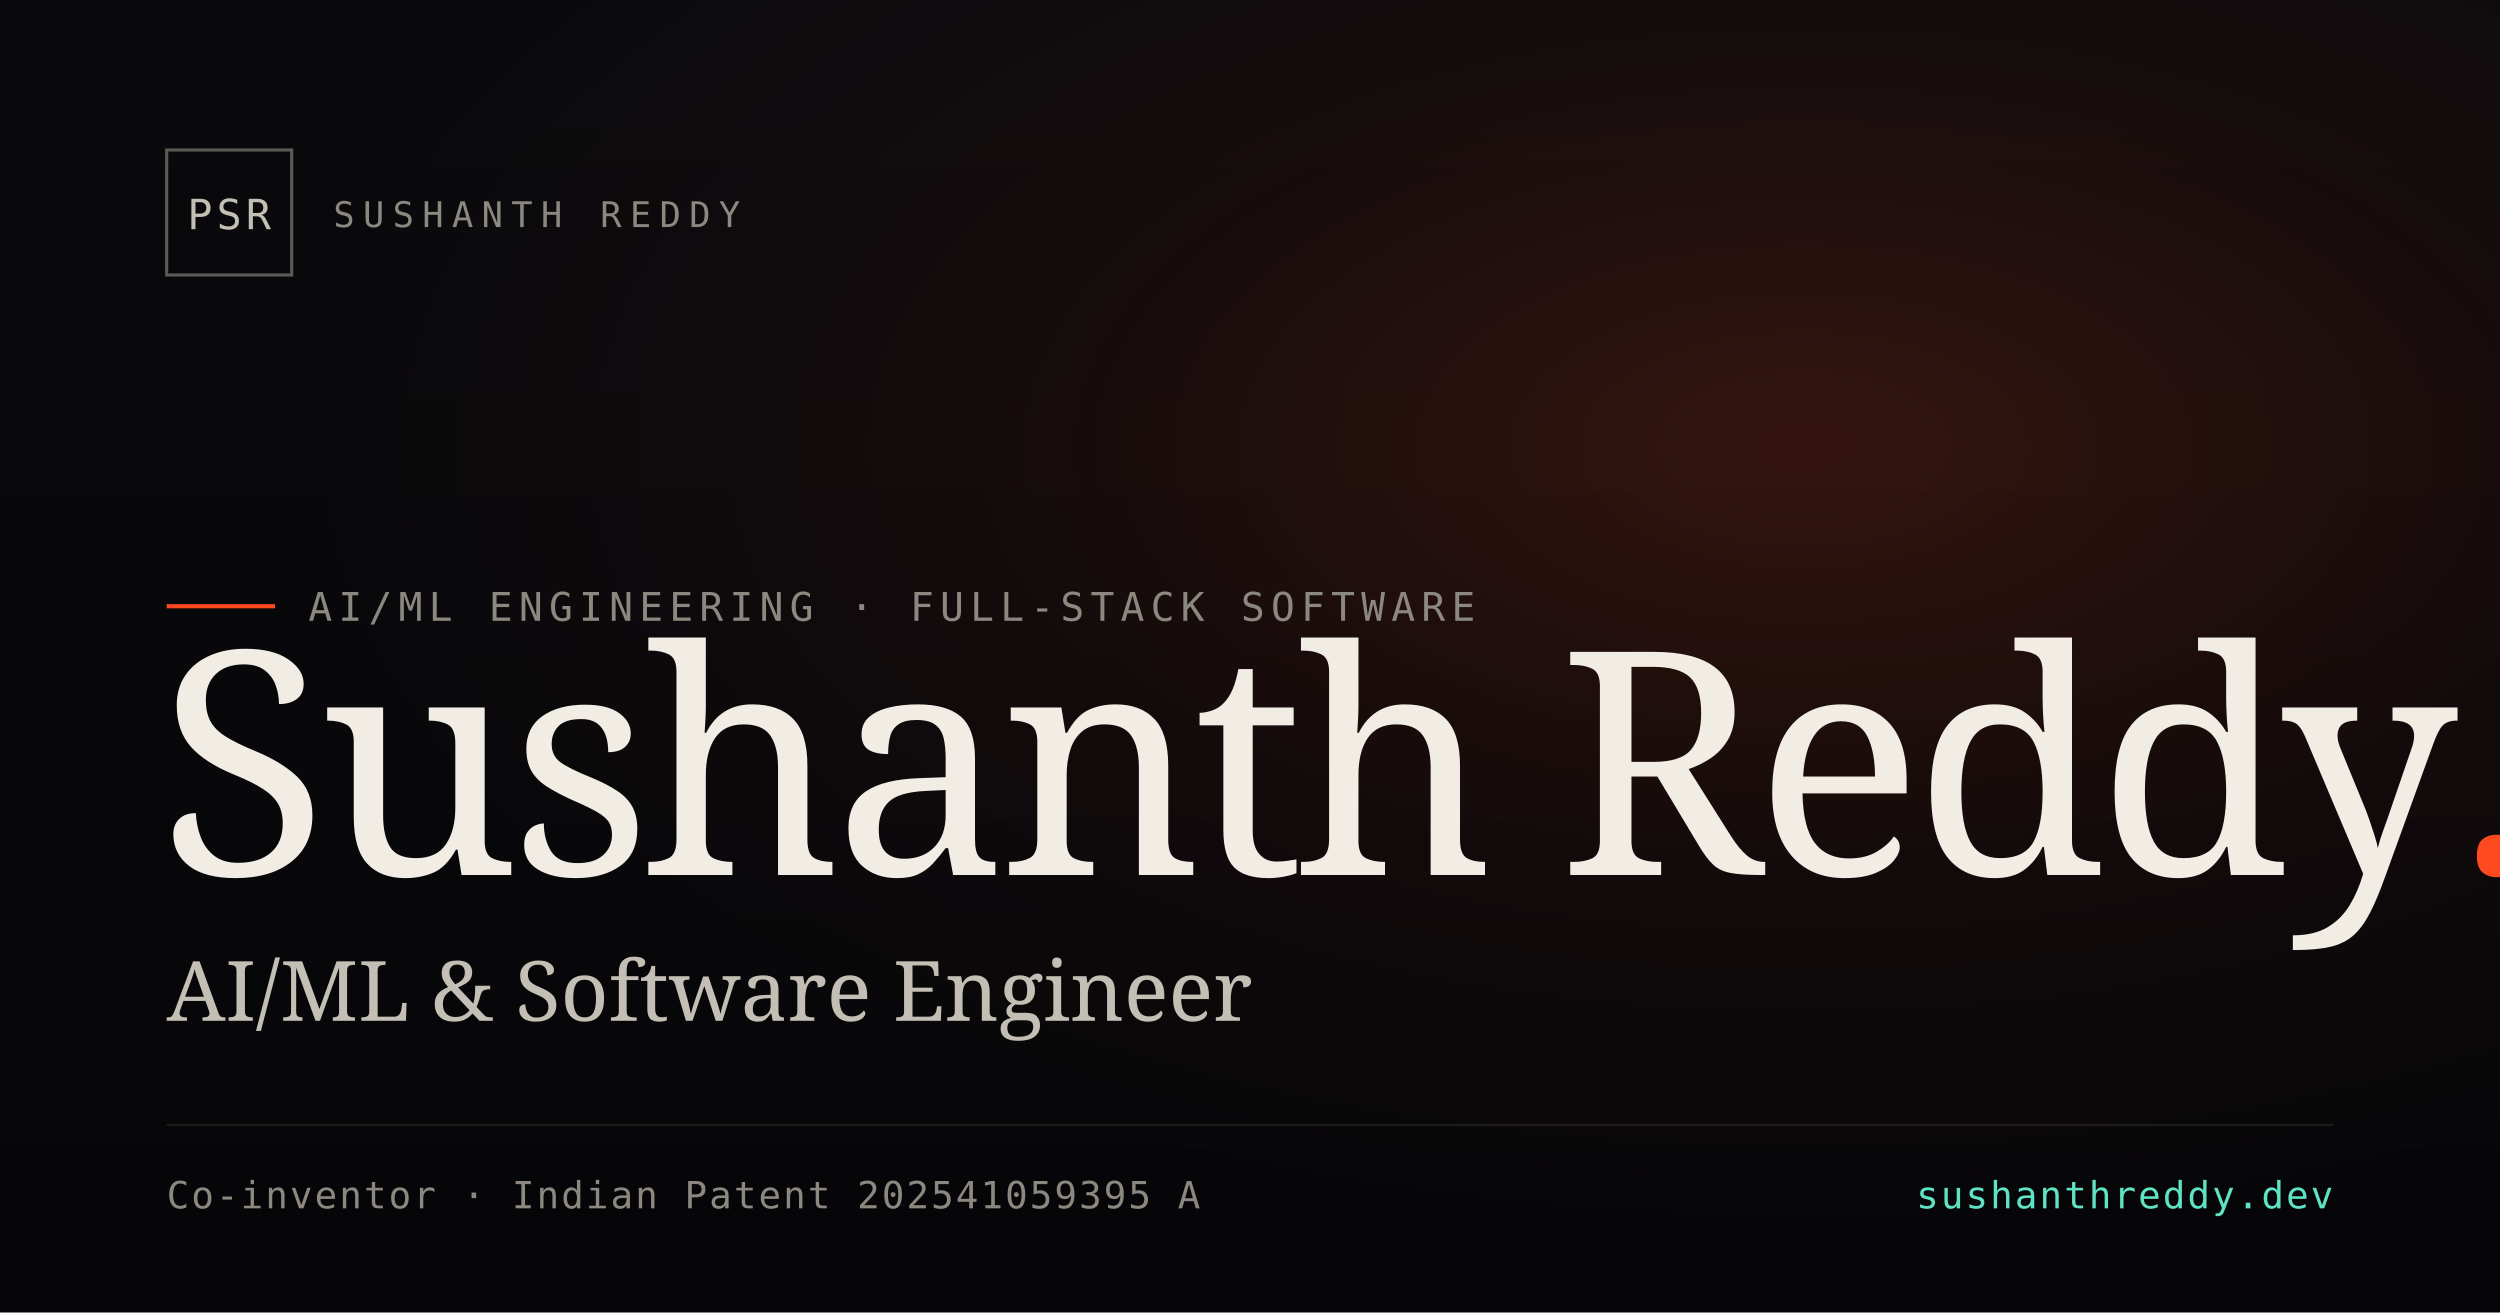
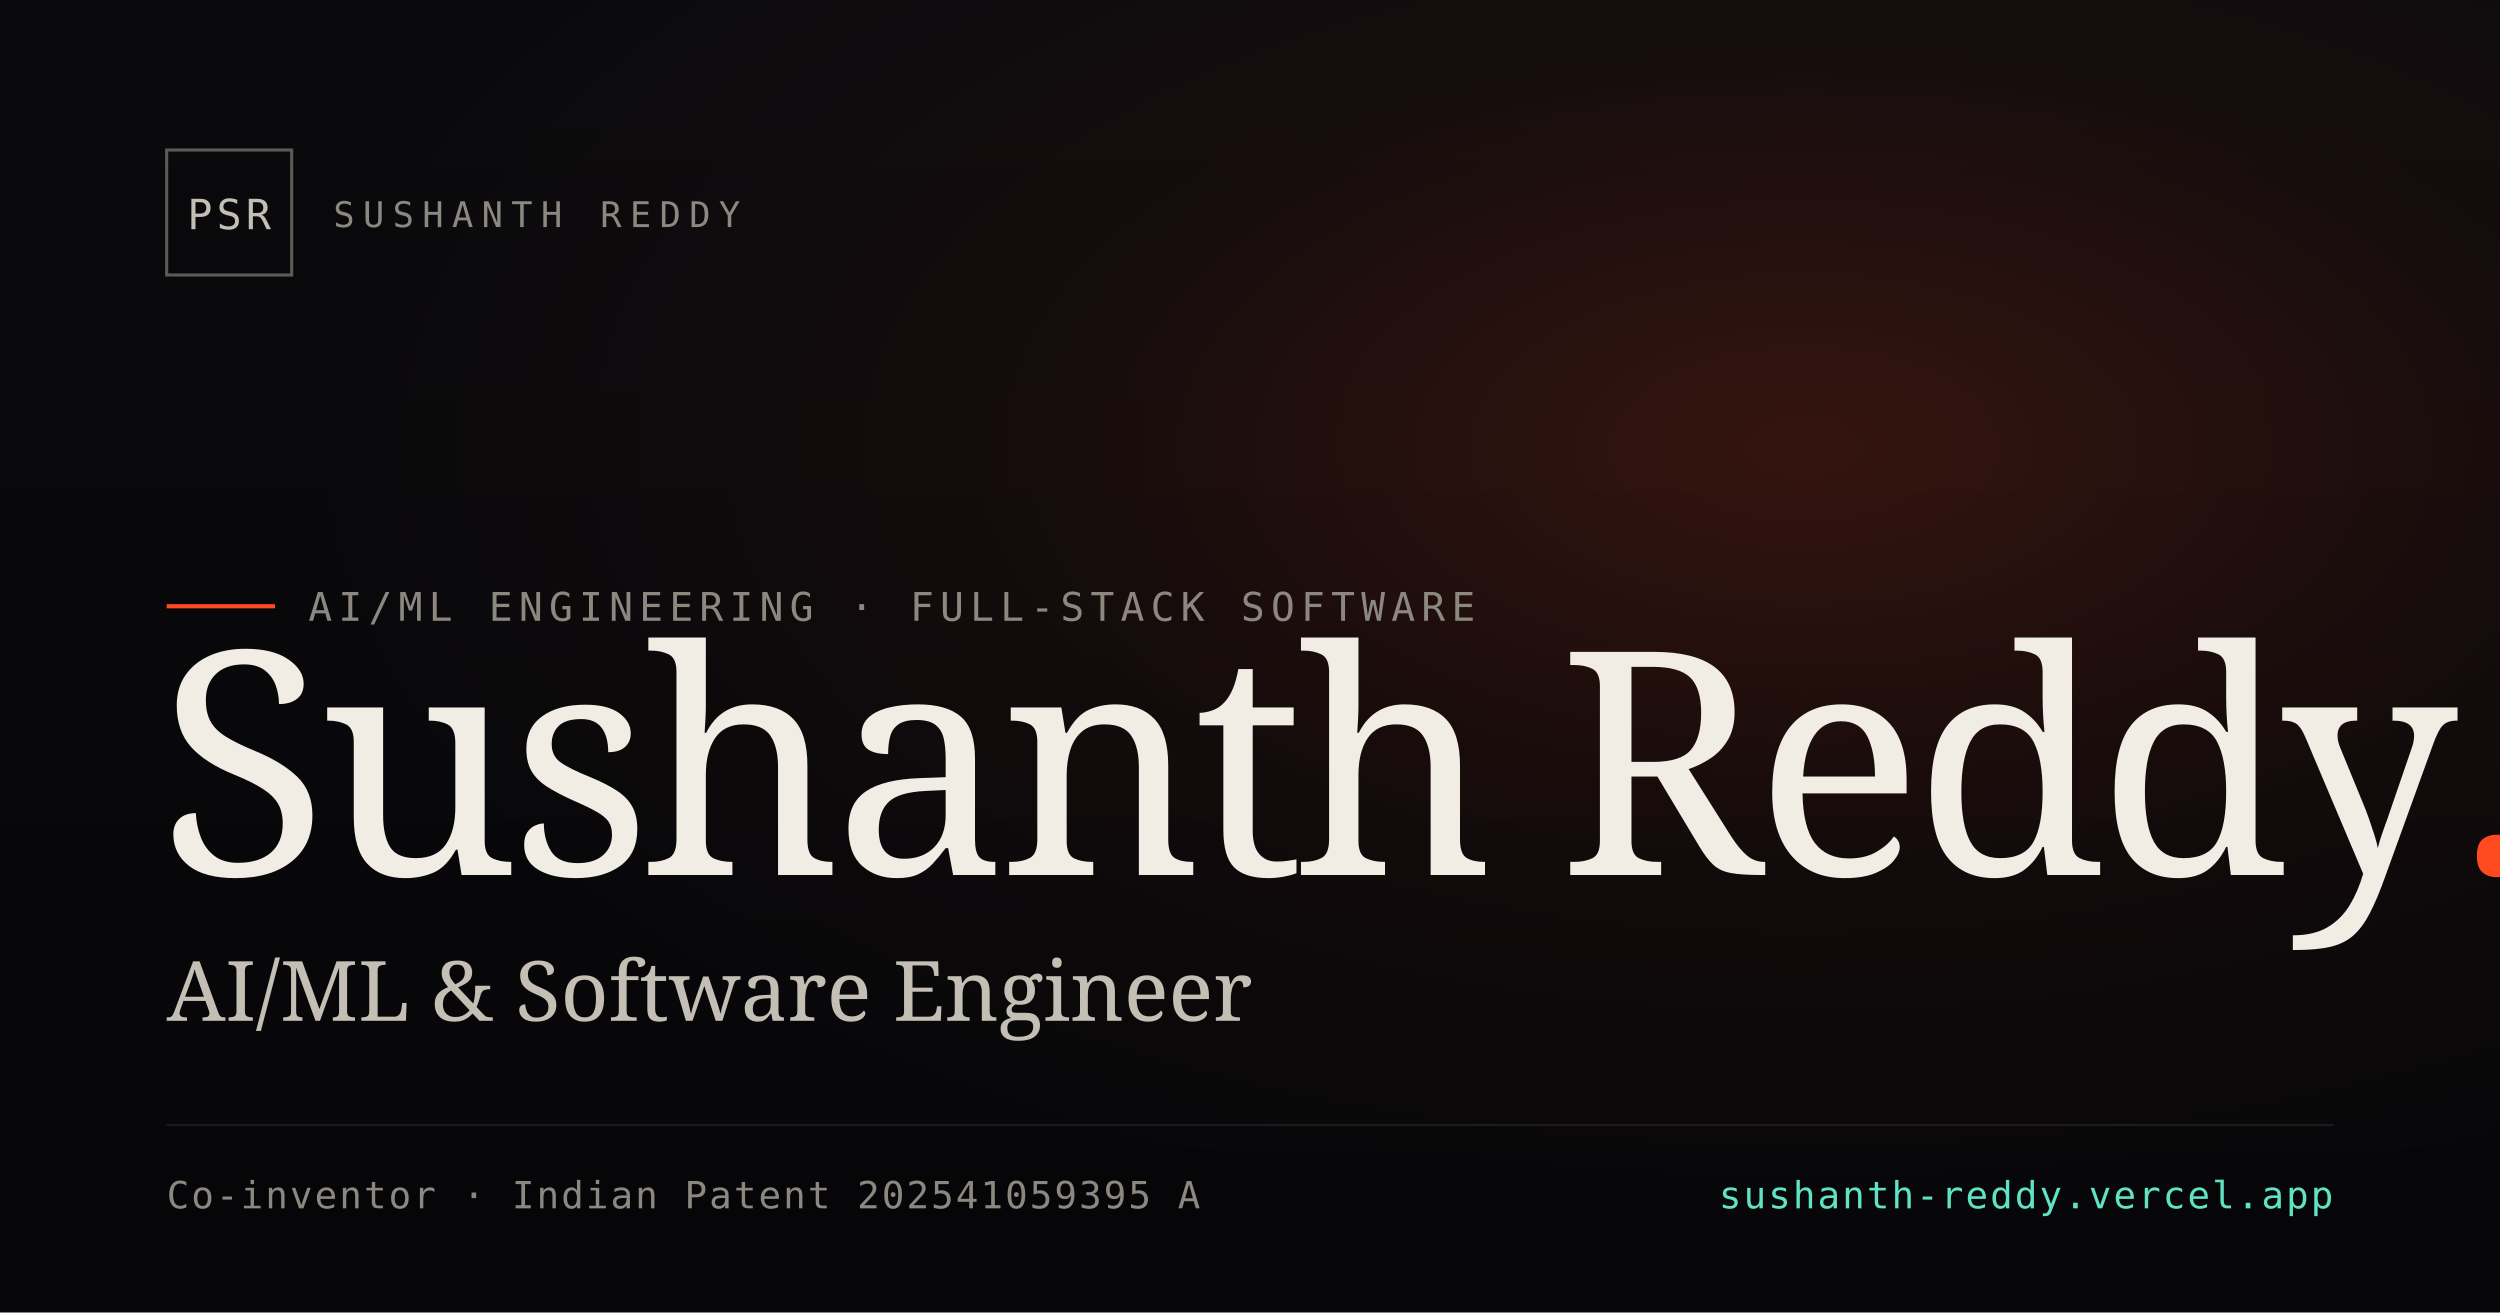
<svg xmlns="http://www.w3.org/2000/svg" width="1200" height="630" viewBox="0 0 1200 630" role="img" aria-label="Sushanth Reddy — AI/ML and Software Engineer">
  <defs>
    <radialGradient id="glow" cx="72%" cy="34%" r="60%">
      <stop offset="0%" stop-color="#ff4a1f" stop-opacity="0.18" />
      <stop offset="55%" stop-color="#ff4a1f" stop-opacity="0.04" />
      <stop offset="100%" stop-color="#ff4a1f" stop-opacity="0" />
    </radialGradient>
    <linearGradient id="bg" x1="0" y1="0" x2="0" y2="1">
      <stop offset="0%" stop-color="#0a0a0d" />
      <stop offset="100%" stop-color="#060608" />
    </linearGradient>
  </defs>
  <rect width="1200" height="630" fill="url(#bg)" />
  <rect width="1200" height="630" fill="url(#glow)" />
  <rect x="80" y="72" width="60" height="60" fill="none" stroke="#5d5a55" stroke-width="1.5" />
  <text x="110" y="110" font-family="'JetBrains Mono', ui-monospace, monospace" font-size="20" letter-spacing="2" fill="#c4bfb5" text-anchor="middle">PSR</text>
  <text x="160" y="109" font-family="'JetBrains Mono', ui-monospace, monospace" font-size="17" letter-spacing="4" fill="#8c8880">SUSHANTH REDDY</text>
  <rect x="80" y="290" width="52" height="2" fill="#ff4a1f" />
  <text x="148" y="298" font-family="'JetBrains Mono', ui-monospace, monospace" font-size="19" letter-spacing="3" fill="#8c8880">AI/ML ENGINEERING · FULL-STACK SOFTWARE</text>
  <text x="76" y="420" font-family="Georgia, 'Iowan Old Style', ui-serif, serif" font-size="150" font-weight="500" letter-spacing="-4" fill="#f1ede5">Sushanth Reddy<tspan fill="#ff4a1f">.</tspan>
  </text>
  <text x="80" y="490" font-family="Georgia, ui-serif, serif" font-size="40" fill="#c4bfb5">AI/ML &amp; Software Engineer</text>
  <line x1="80" y1="540" x2="1120" y2="540" stroke="#f1ede5" stroke-opacity="0.09" stroke-width="1" />
  <text x="80" y="580" font-family="'JetBrains Mono', ui-monospace, monospace" font-size="18" letter-spacing="1" fill="#8c8880">Co-inventor · Indian Patent 202541059395 A</text>
-   <text x="1120" y="580" font-family="'JetBrains Mono', ui-monospace, monospace" font-size="18" letter-spacing="1" fill="#5fe3c4" text-anchor="end">sushanthreddy.dev</text>
+   <text x="1120" y="580" font-family="'JetBrains Mono', ui-monospace, monospace" font-size="18" letter-spacing="1" fill="#5fe3c4" text-anchor="end">sushanth-reddy.vercel.app</text>
</svg>
